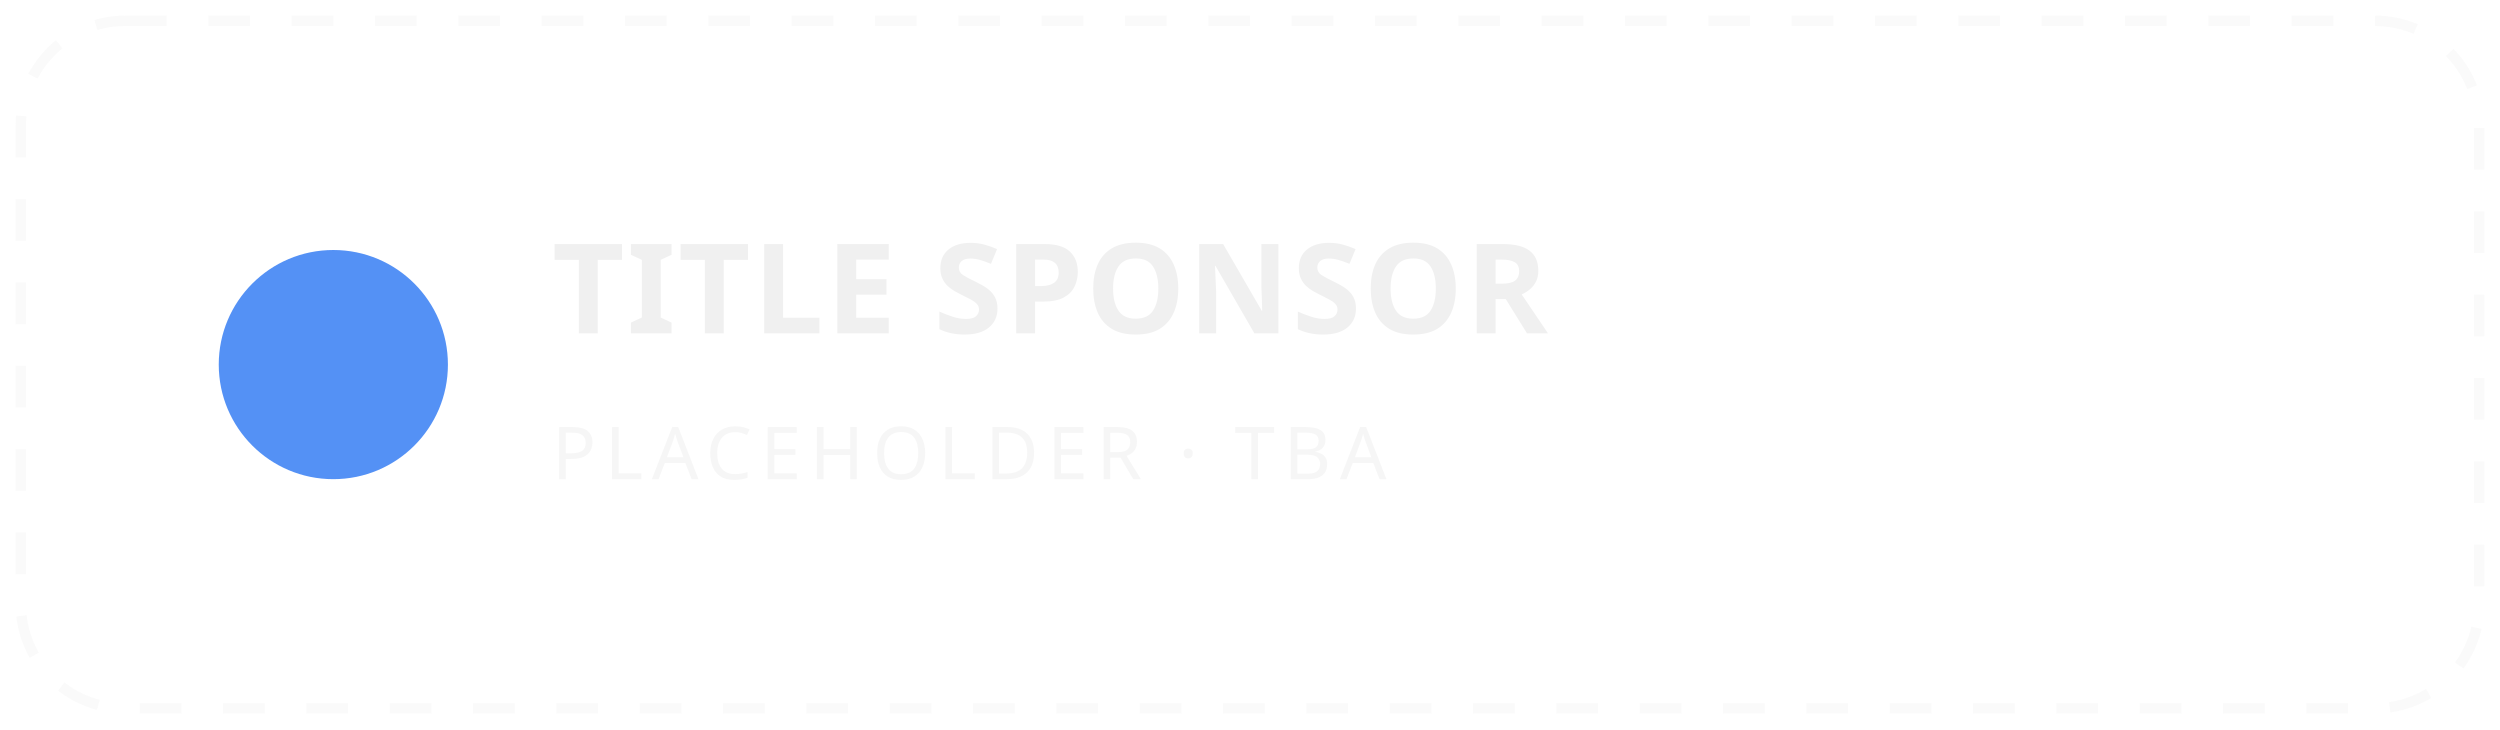
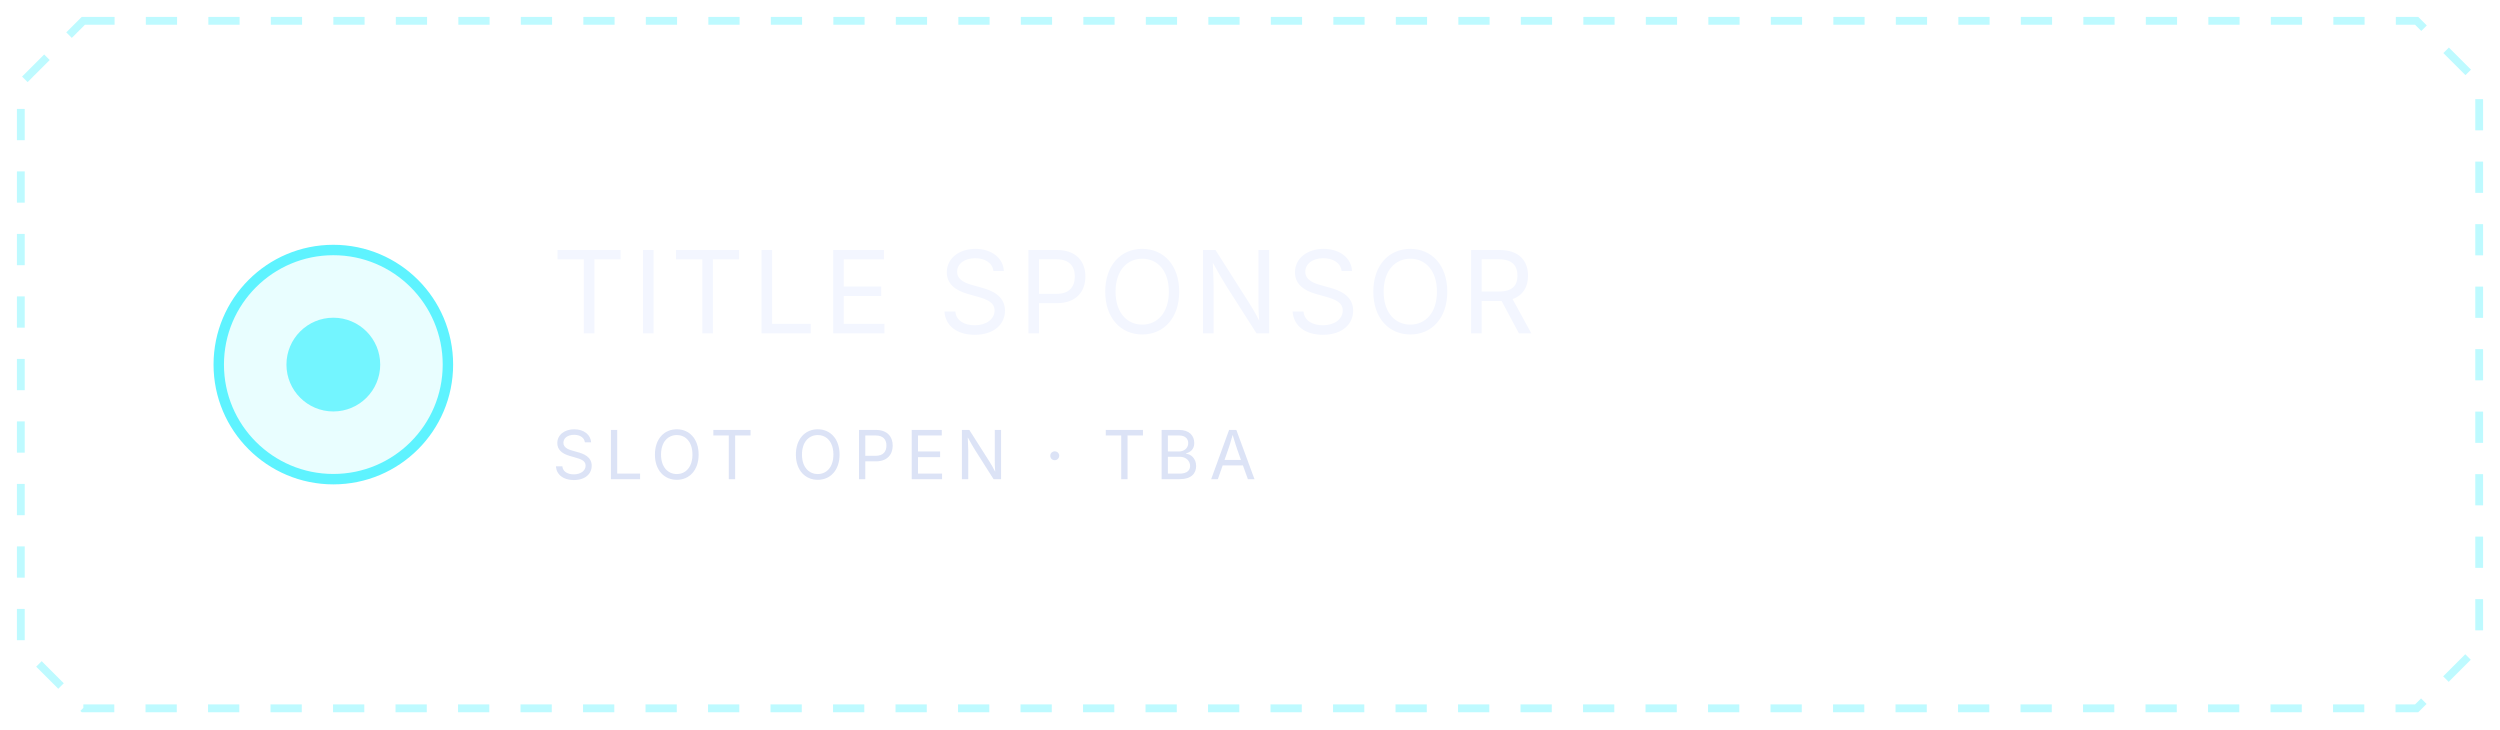
<svg xmlns="http://www.w3.org/2000/svg" viewBox="0 0 480 140" fill="none">
-   <rect x="4" y="4" width="472" height="132" rx="20" stroke="#F0F0F0" stroke-opacity="0.35" stroke-width="2" stroke-dasharray="8 8" />
-   <circle cx="64" cy="70" r="22" fill="#4285F4" fill-opacity="0.9" />
-   <text x="106" y="64" fill="#F0F0F0" font-family="Google Sans, system-ui, sans-serif" font-size="24" font-weight="700" letter-spacing="0.02em">TITLE SPONSOR</text>
-   <text x="106" y="92" fill="#F0F0F0" fill-opacity="0.6" font-family="Google Sans, system-ui, sans-serif" font-size="14" font-weight="500" letter-spacing="0.12em">PLACEHOLDER · TBA</text>
+   <polygon points="16,4 464,4 476,16 476,124 464,136 16,136 4,124 4,16" stroke="#5ef3ff" stroke-opacity="0.4" stroke-width="1.5" stroke-dasharray="6 6" />
+   <circle cx="64" cy="70" r="22" stroke="#5ef3ff" stroke-width="2" fill="#5ef3ff" fill-opacity="0.14" />
+   <circle cx="64" cy="70" r="9" fill="#5ef3ff" fill-opacity="0.85" />
+   <text x="106" y="64" fill="#f3f6ff" font-family="Orbe Mono, Inter, system-ui, sans-serif" font-size="22" letter-spacing="0.06em">TITLE SPONSOR</text>
+   <text x="106" y="92" fill="#cfd8f3" fill-opacity="0.72" font-family="Orbe Mono, Inter, system-ui, sans-serif" font-size="13" letter-spacing="0.14em">SLOT OPEN · TBA</text>
</svg>
